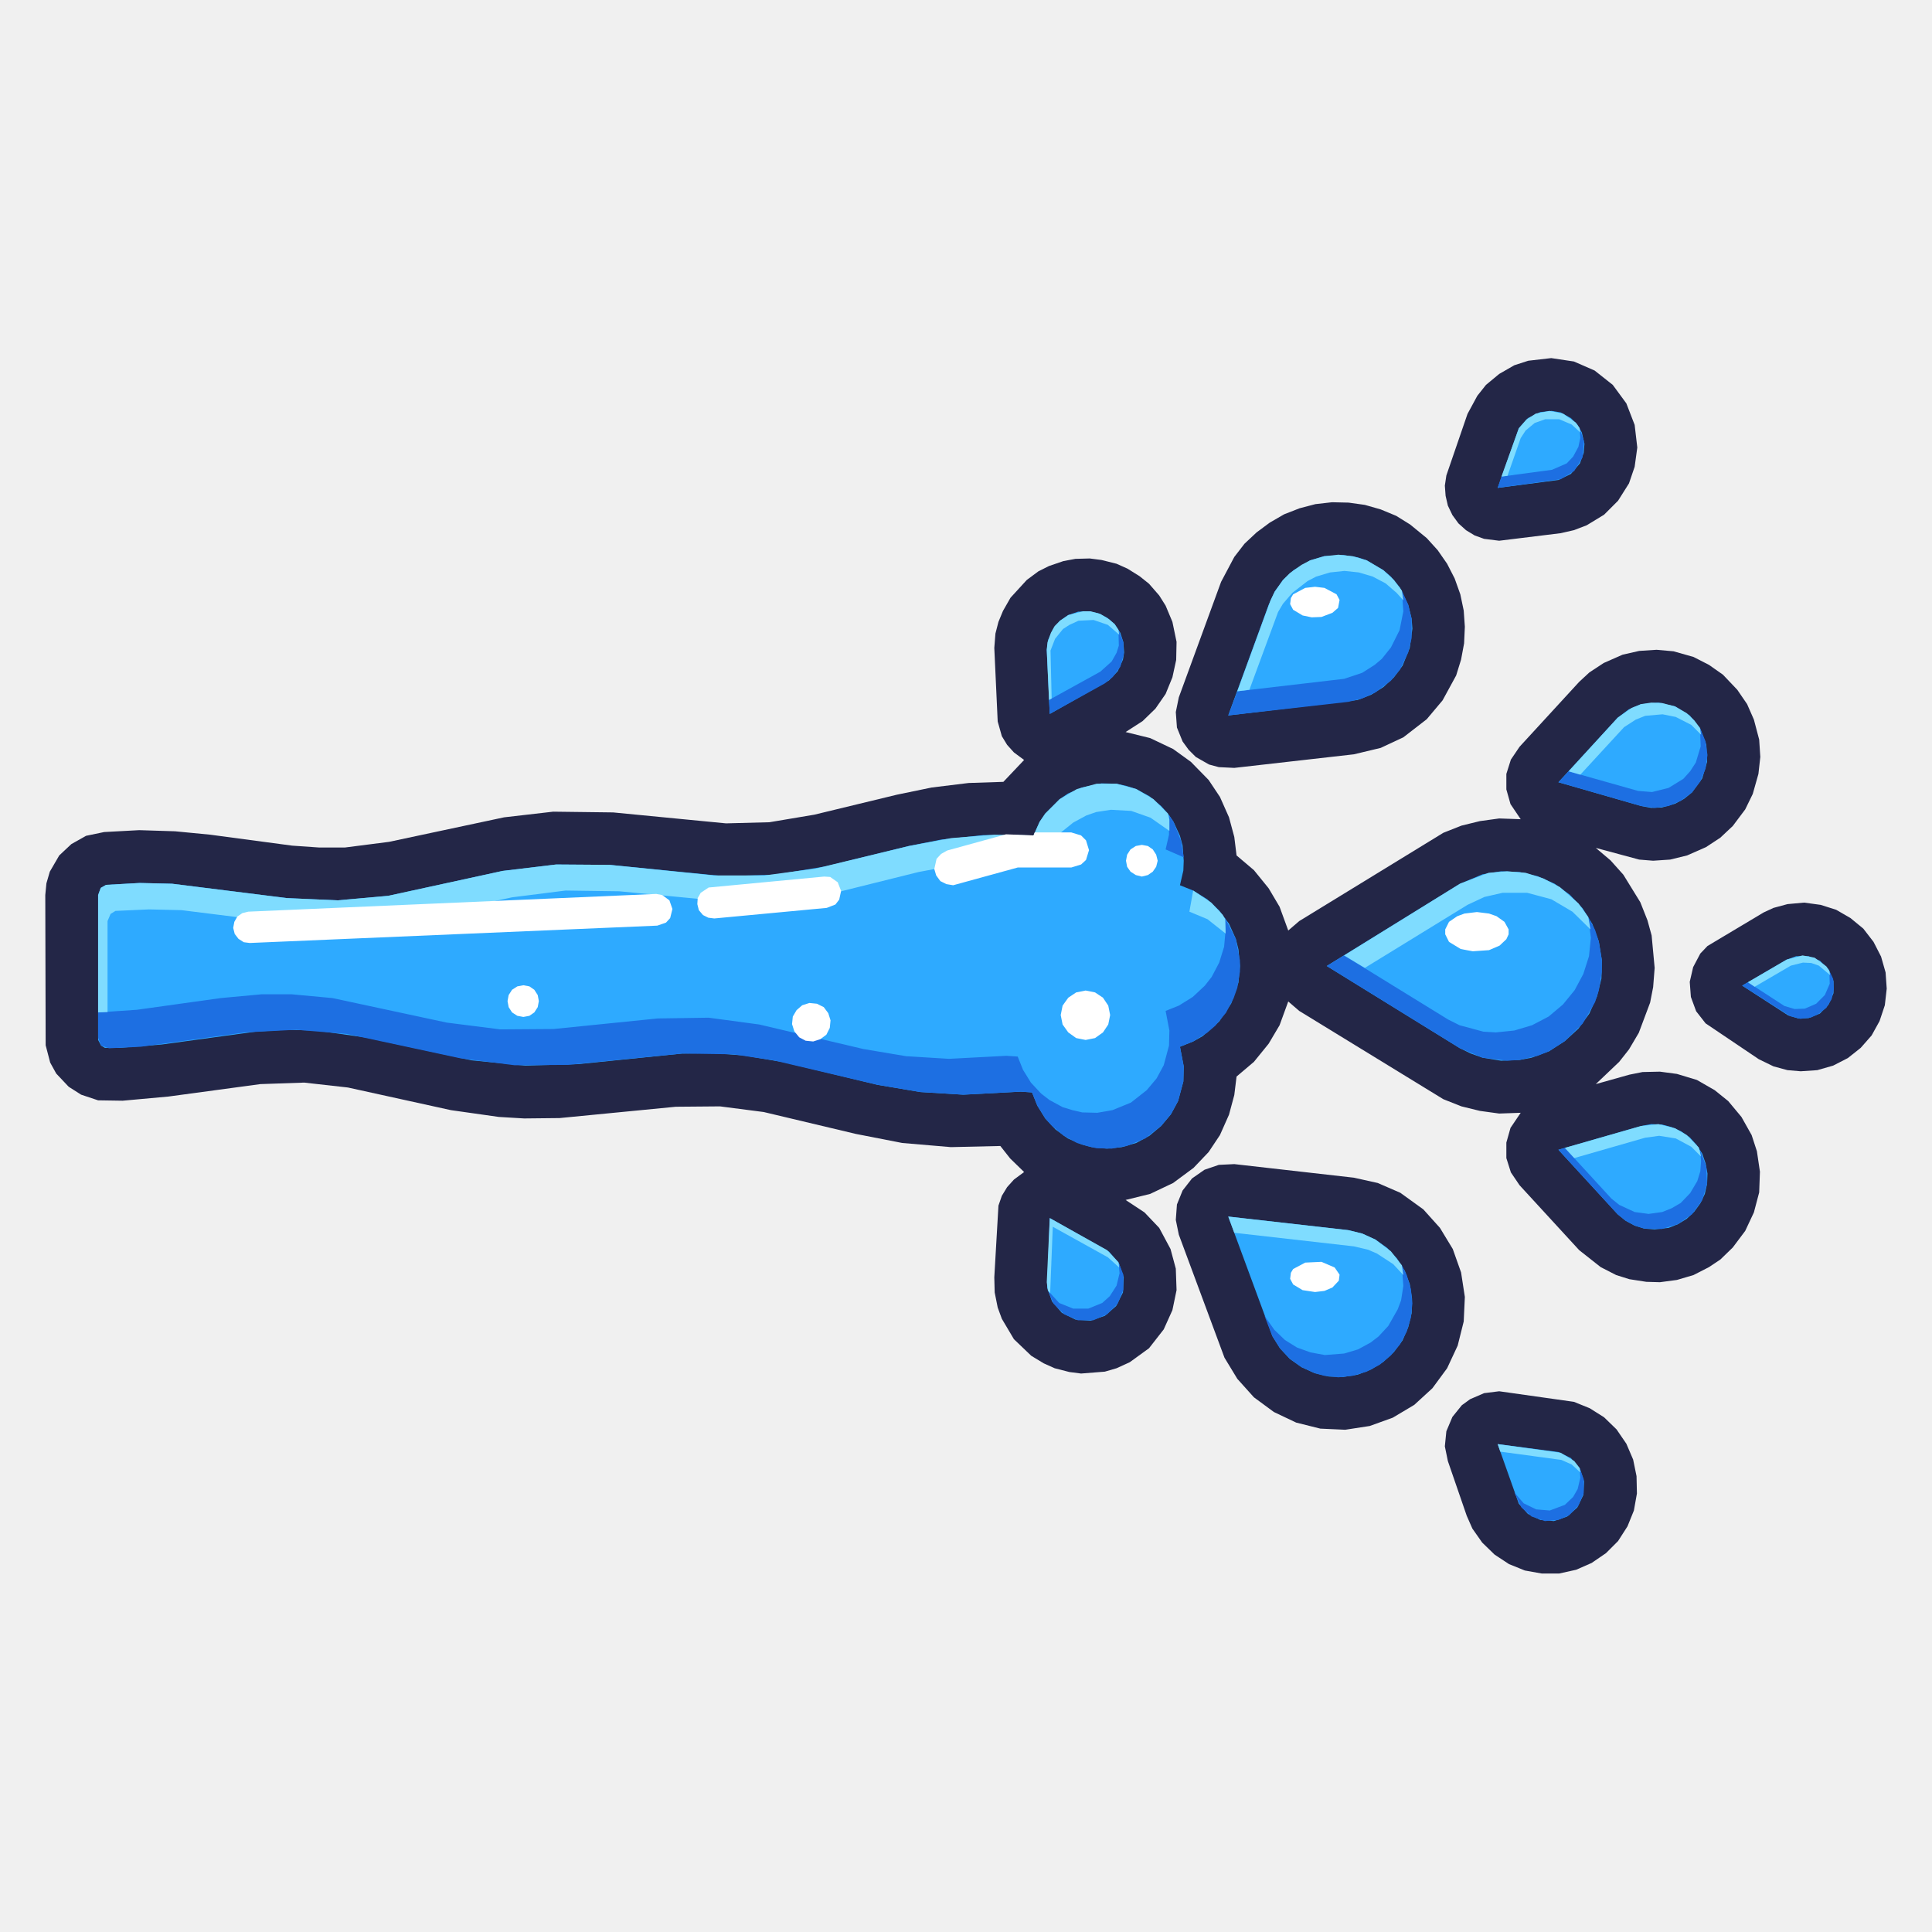
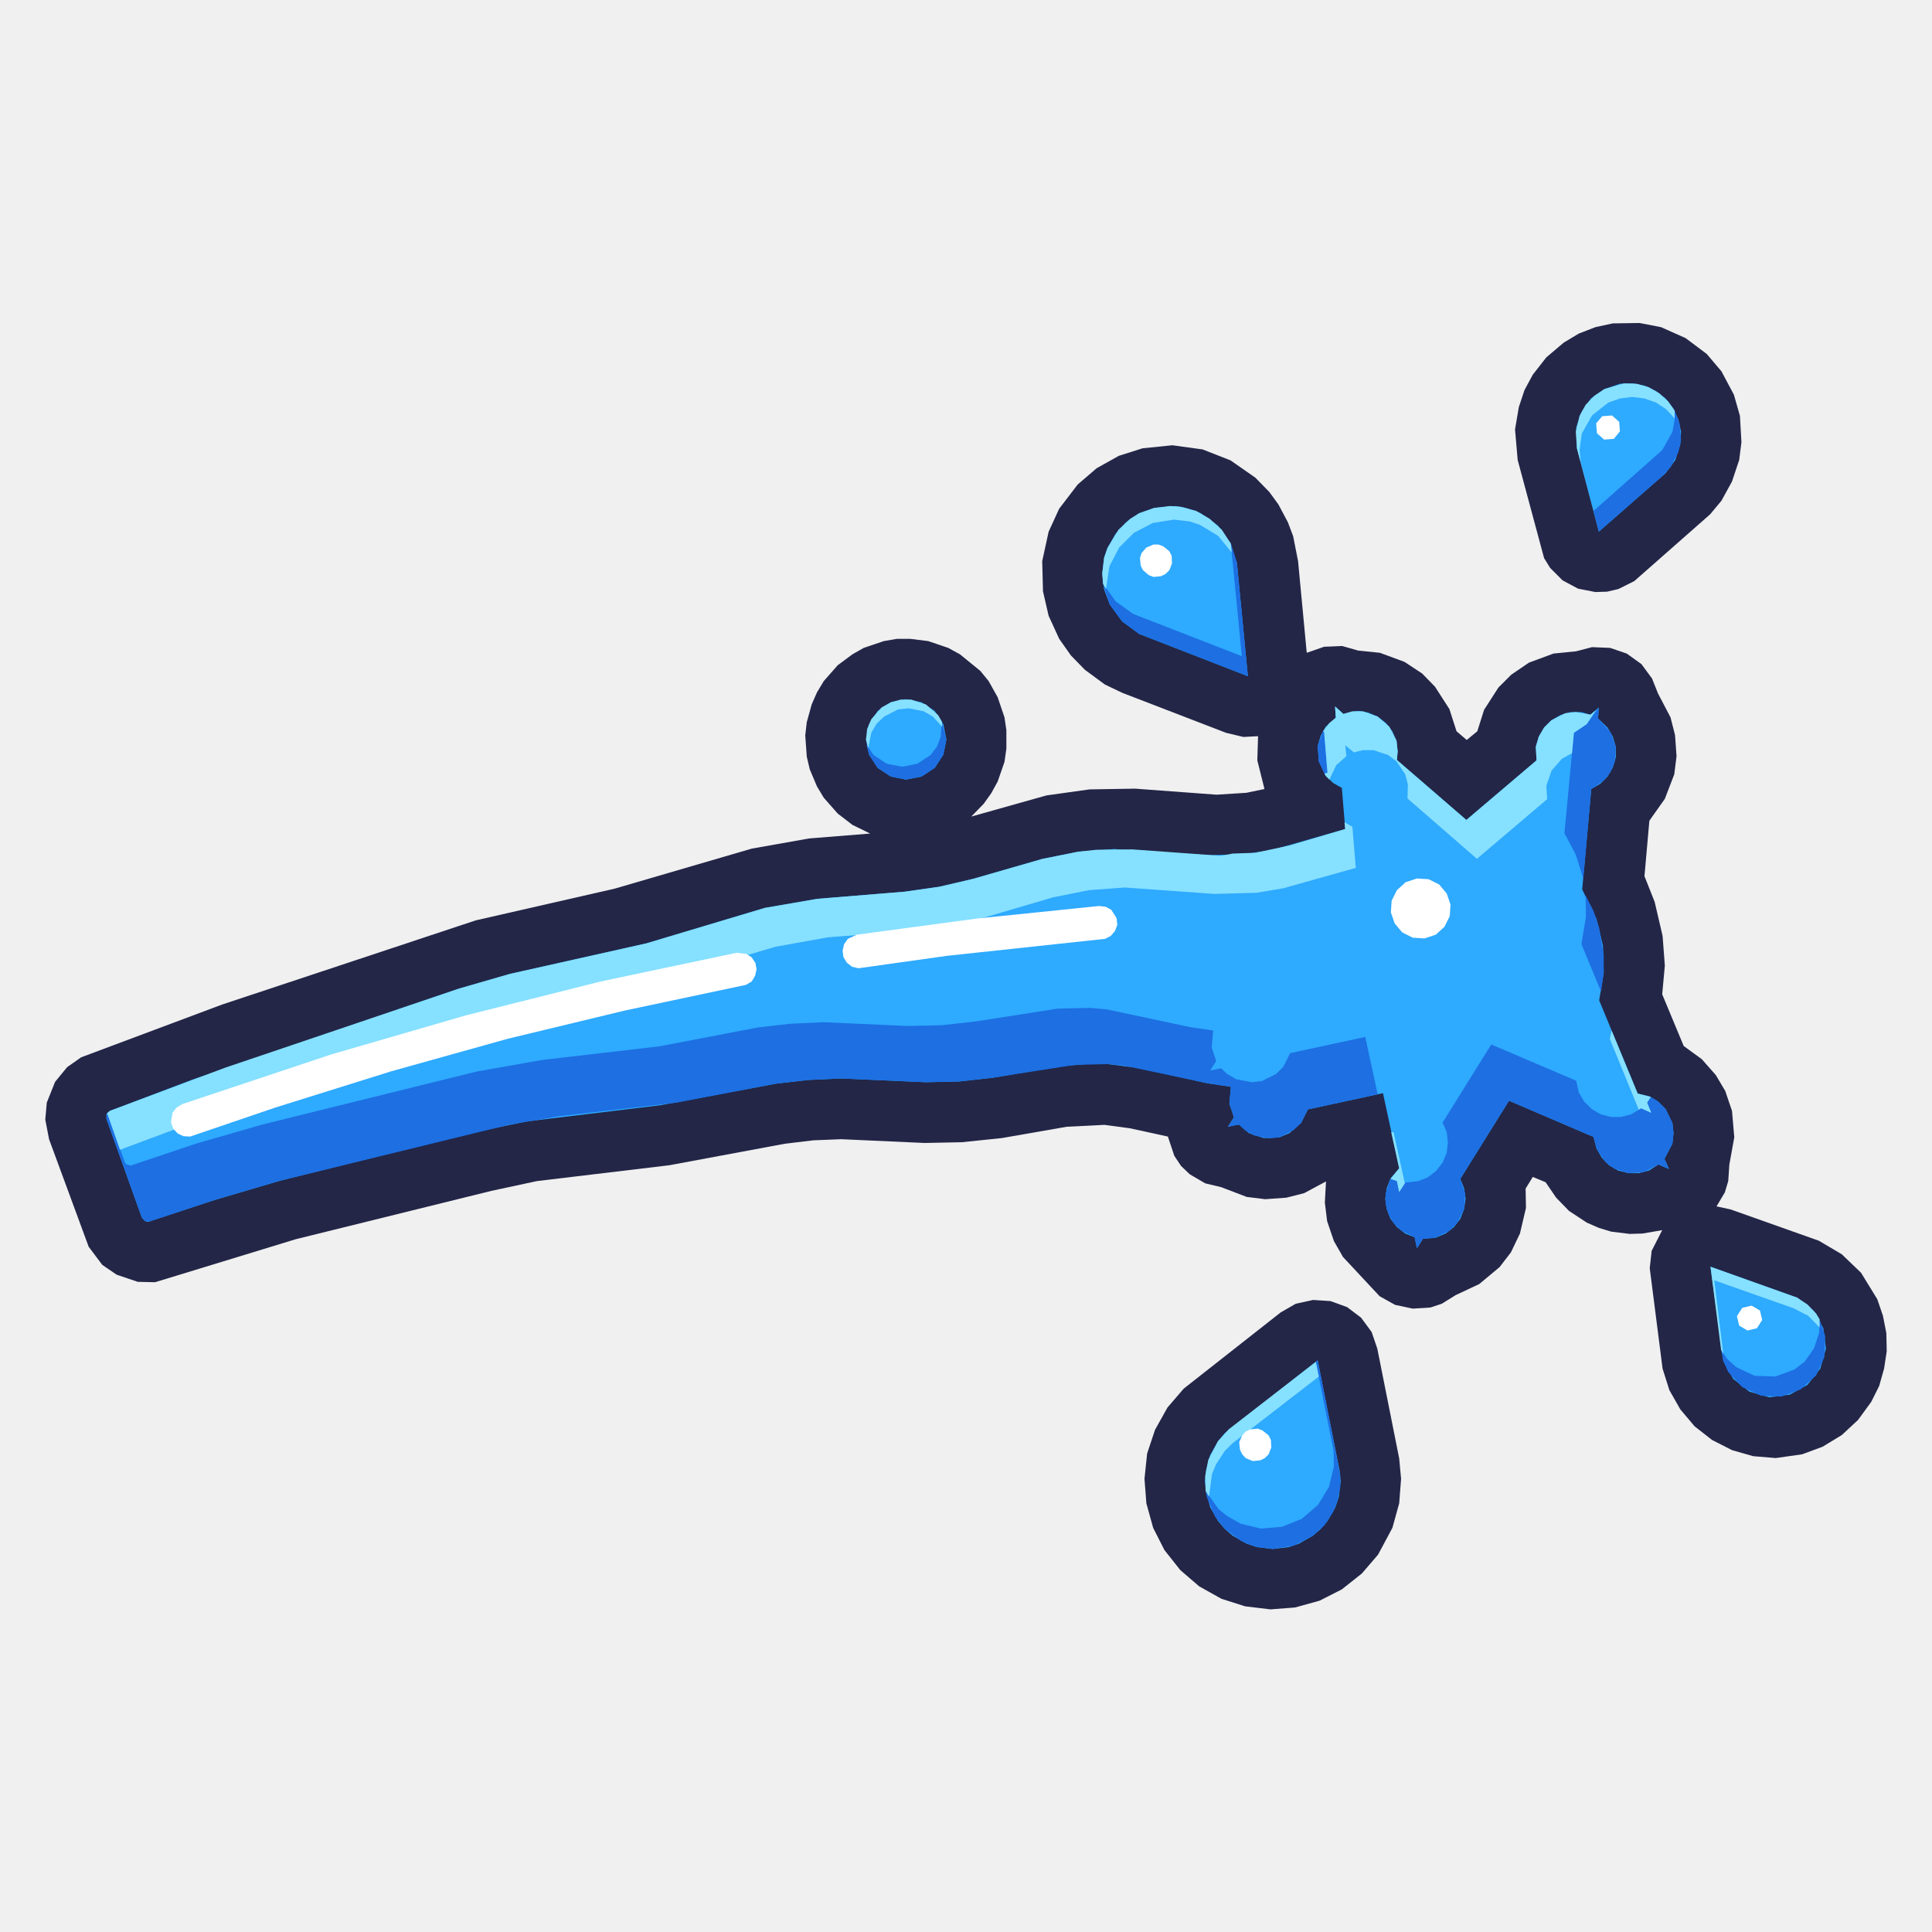
<svg xmlns="http://www.w3.org/2000/svg" viewBox="0 0 512 512">
-   <path id="outline" d="M473.7,239.6 L470.0,240.6 L467.4,241.8 L452.5,250.7 L450.6,252.7 L448.7,256.3 L447.8,260.2 L448.1,264.2 L449.5,268.0 L452.0,271.2 L466.1,280.7 L470.0,282.6 L473.7,283.6 L477.2,283.9 L481.6,283.6 L485.8,282.4 L489.7,280.4 L493.1,277.7 L496.0,274.4 L498.1,270.6 L499.5,266.4 L500.0,262.0 L499.7,257.7 L498.5,253.5 L496.5,249.6 L493.8,246.1 L490.4,243.3 L486.6,241.1 L482.5,239.8 L478.1,239.2 Z M263.6,342.5 L264.4,346.5 L265.5,349.5 L268.7,354.9 L273.3,359.3 L276.6,361.3 L279.5,362.6 L283.4,363.6 L286.5,364.0 L292.8,363.5 L295.9,362.6 L299.4,361.0 L304.5,357.3 L308.4,352.3 L310.7,347.2 L311.8,341.9 L311.6,336.2 L310.2,331.0 L307.2,325.4 L303.3,321.3 L298.3,318.0 L304.8,316.4 L310.9,313.5 L316.3,309.5 L320.3,305.3 L323.3,300.8 L325.7,295.4 L327.1,290.2 L327.7,285.3 L332.3,281.4 L336.2,276.6 L339.1,271.7 L341.4,265.4 L344.3,267.9 L382.5,291.3 L387.3,293.2 L392.2,294.4 L397.3,295.1 L403.0,294.9 L400.3,298.9 L399.2,302.8 L399.2,306.9 L400.4,310.7 L402.7,314.1 L418.5,331.3 L424.2,335.8 L428.3,337.9 L431.8,339.0 L436.3,339.7 L439.9,339.8 L444.4,339.2 L448.8,337.9 L452.9,335.8 L455.9,333.8 L459.2,330.6 L462.5,326.2 L464.8,321.3 L466.2,316.0 L466.4,310.5 L465.6,305.1 L464.2,300.8 L461.5,296.0 L458.0,291.8 L454.4,288.9 L449.7,286.2 L444.4,284.6 L439.9,284.0 L435.3,284.1 L431.8,284.8 L422.9,287.3 L429.1,281.4 L431.7,278.1 L434.3,273.7 L437.3,265.7 L438.1,261.6 L438.5,256.5 L437.7,247.9 L436.6,243.9 L434.7,239.1 L430.2,231.8 L426.8,228.0 L422.9,224.7 L434.4,227.8 L438.1,228.1 L442.6,227.8 L447.1,226.7 L452.1,224.5 L455.9,222.0 L459.2,218.9 L462.5,214.5 L464.5,210.4 L466.0,205.1 L466.5,200.6 L466.2,196.0 L464.8,190.7 L463.0,186.6 L460.4,182.8 L456.6,178.8 L452.9,176.2 L448.8,174.1 L443.5,172.6 L439.0,172.2 L434.4,172.5 L430.0,173.5 L425.0,175.7 L421.2,178.2 L418.5,180.7 L402.7,197.9 L400.4,201.3 L399.2,205.1 L399.2,209.2 L400.3,213.1 L403.0,217.1 L397.3,216.9 L392.2,217.6 L387.3,218.8 L382.5,220.7 L344.3,244.1 L341.4,246.6 L339.1,240.3 L336.2,235.4 L332.3,230.6 L327.7,226.7 L327.1,221.8 L325.7,216.6 L323.3,211.2 L320.3,206.7 L315.6,201.9 L310.9,198.5 L304.8,195.6 L298.3,194.0 L302.8,191.1 L306.2,187.8 L308.9,183.9 L310.7,179.5 L311.7,174.9 L311.8,170.1 L310.7,164.8 L308.9,160.5 L307.2,157.8 L304.5,154.7 L302.0,152.7 L298.8,150.7 L295.9,149.4 L291.9,148.4 L288.8,148.0 L285.0,148.1 L281.8,148.7 L278.0,150.0 L275.2,151.4 L272.1,153.7 L267.8,158.4 L265.8,161.9 L264.6,164.8 L263.8,167.9 L263.5,171.7 L264.4,191.2 L265.5,195.1 L266.9,197.4 L268.7,199.4 L271.4,201.4 L265.9,207.2 L256.7,207.5 L246.9,208.7 L237.7,210.6 L215.8,215.9 L203.9,217.9 L192.4,218.2 L162.5,215.3 L146.6,215.1 L133.6,216.6 L103.1,223.1 L91.4,224.6 L84.6,224.6 L77.4,224.1 L55.7,221.2 L46.4,220.3 L36.9,220.0 L27.6,220.5 L22.8,221.5 L18.9,223.7 L15.7,226.7 L13.2,231.0 L12.3,234.1 L12.0,237.2 L12.1,277.0 L13.3,281.6 L14.9,284.5 L18.2,288.0 L21.5,290.1 L26.0,291.6 L32.5,291.7 L44.6,290.6 L69.0,287.3 L80.6,286.9 L92.2,288.2 L119.5,294.2 L132.2,296.0 L138.9,296.4 L148.3,296.3 L179.1,293.3 L190.8,293.2 L202.4,294.7 L226.8,300.5 L239.1,302.9 L252.0,304.0 L265.1,303.7 L267.7,307.0 L271.4,310.6 L268.7,312.6 L266.9,314.6 L265.5,316.9 L264.6,319.5 L263.5,338.5 Z M390.2,405.1 L392.8,408.8 L396.1,412.0 L399.9,414.5 L404.1,416.2 L408.6,417.0 L413.2,417.0 L417.7,416.0 L421.8,414.2 L425.6,411.6 L428.8,408.4 L431.3,404.5 L433.0,400.3 L433.8,395.8 L433.7,391.2 L432.8,386.8 L431.0,382.6 L428.4,378.8 L425.1,375.6 L421.3,373.2 L417.1,371.5 L397.3,368.7 L393.3,369.2 L389.6,370.8 L387.4,372.4 L384.9,375.5 L383.3,379.3 L382.9,383.3 L383.7,387.2 L388.7,401.7 Z M405.0,95.6 L401.3,96.8 L397.3,99.1 L393.8,102.0 L391.5,104.9 L388.9,109.7 L383.3,126.0 L382.9,128.7 L383.1,131.4 L383.7,134.0 L384.9,136.5 L386.5,138.7 L388.5,140.5 L390.8,141.9 L393.3,142.8 L397.3,143.3 L413.6,141.3 L417.1,140.5 L420.5,139.2 L425.1,136.4 L428.8,132.7 L431.7,128.1 L433.2,123.7 L433.9,118.6 L433.2,112.6 L431.0,106.9 L427.4,102.0 L422.6,98.2 L417.1,95.8 L411.1,94.9 Z M324.5,359.8 L327.9,365.4 L332.3,370.3 L337.6,374.2 L343.5,377.0 L349.9,378.6 L356.5,378.9 L363.0,377.9 L369.1,375.7 L374.8,372.3 L379.6,367.9 L383.5,362.6 L386.3,356.6 L387.9,350.2 L388.2,343.7 L387.2,337.2 L385.0,331.0 L381.6,325.4 L377.2,320.5 L371.1,316.1 L365.1,313.5 L358.8,312.1 L327.1,308.5 L323.0,308.7 L319.2,310.0 L315.9,312.3 L313.4,315.5 L311.9,319.2 L311.6,323.3 L312.4,327.2 Z M348.6,133.6 L344.4,134.7 L340.3,136.3 L336.5,138.5 L333.0,141.1 L329.8,144.1 L327.1,147.6 L323.6,154.2 L312.4,184.8 L311.6,188.7 L311.9,192.8 L313.4,196.5 L315.0,198.7 L316.9,200.6 L320.4,202.6 L323.0,203.3 L327.1,203.5 L358.8,199.9 L365.9,198.2 L371.9,195.4 L378.1,190.6 L382.3,185.6 L385.9,179.0 L387.2,174.8 L388.0,170.5 L388.2,166.1 L387.9,161.8 L387.0,157.5 L385.5,153.3 L383.5,149.4 L381.0,145.8 L378.1,142.6 L373.7,139.0 L370.0,136.7 L365.9,135.0 L361.7,133.8 L357.4,133.2 L353.0,133.1 Z" fill="#232647" fill-rule="evenodd" />
-   <path id="base" d="M350.9,147.4 L347.2,148.5 L342.8,151.1 L340.0,153.7 L337.8,156.8 L336.2,160.3 L325.5,189.6 L359.8,185.5 L363.4,184.1 L366.6,182.1 L369.4,179.5 L371.7,176.4 L373.6,171.7 L374.3,166.6 L374.1,164.0 L373.2,160.3 L371.0,155.7 L368.6,152.8 L366.6,151.1 L362.2,148.5 L359.8,147.7 L356.0,147.1 Z M285.7,162.1 L283.1,163.0 L280.9,164.5 L279.2,166.5 L277.8,169.5 L277.4,172.2 L278.2,189.2 L293.9,180.3 L296.2,177.9 L297.6,174.8 L297.9,172.9 L297.7,170.2 L296.9,167.7 L295.4,165.4 L293.4,163.7 L291.0,162.5 L288.3,162.0 Z M312.7,221.5 L311.0,217.8 L309.5,215.6 L307.7,213.6 L304.6,211.0 L301.1,209.1 L298.6,208.3 L295.9,207.7 L291.9,207.6 L286.7,208.7 L283.0,210.3 L280.8,211.8 L277.0,215.6 L275.5,217.8 L273.9,221.4 L260.7,221.3 L249.4,222.5 L240.8,224.2 L218.8,229.6 L205.3,231.8 L191.9,232.2 L161.6,229.2 L147.4,229.1 L133.2,230.8 L102.9,237.4 L89.5,238.6 L76.0,238.0 L45.6,234.2 L37.0,234.0 L28.1,234.5 L26.7,235.3 L26.0,237.2 L26.0,275.6 L26.8,277.1 L27.8,277.7 L31.6,277.7 L42.9,276.8 L67.7,273.4 L75.8,272.9 L83.8,273.1 L97.3,275.0 L125.0,281.0 L139.2,282.4 L153.3,282.0 L180.8,279.2 L188.9,279.1 L197.0,279.7 L207.7,281.5 L232.6,287.5 L243.9,289.4 L255.3,290.1 L270.5,289.3 L273.5,289.5 L274.9,293.0 L277.0,296.4 L279.7,299.3 L283.0,301.7 L286.7,303.3 L289.3,304.0 L293.3,304.4 L297.3,304.0 L301.1,302.9 L304.6,301.0 L307.7,298.4 L310.3,295.3 L312.2,291.8 L313.6,286.6 L313.7,282.6 L312.7,277.4 L316.2,276.0 L318.7,274.6 L323.1,270.7 L326.3,265.9 L328.2,260.4 L328.6,256.0 L328.2,251.6 L327.5,248.8 L325.7,244.8 L323.1,241.3 L319.9,238.3 L316.2,236.0 L312.7,234.6 L313.6,230.7 L313.7,228.1 L313.4,224.1 Z M392.9,231.7 L386.9,234.2 L351.6,256.0 L386.9,277.8 L389.8,279.2 L392.9,280.3 L397.8,281.1 L402.7,280.9 L405.9,280.3 L410.5,278.6 L414.7,275.9 L418.3,272.6 L421.2,268.6 L423.2,264.1 L424.4,259.3 L424.5,254.4 L423.7,249.5 L422.0,244.9 L419.4,240.7 L416.0,237.1 L412.0,234.2 L407.5,232.2 L402.7,231.1 L397.8,230.9 Z M277.5,341.2 L278.8,344.9 L281.4,347.9 L285.0,349.7 L289.0,350.0 L292.8,348.7 L295.8,346.1 L297.6,342.5 L297.8,338.5 L296.5,334.7 L293.9,331.7 L278.2,322.8 Z M337.2,354.1 L339.2,357.3 L341.8,360.1 L344.9,362.3 L348.4,363.9 L352.2,364.8 L356.0,364.9 L359.8,364.3 L363.4,362.9 L366.6,360.9 L369.4,358.3 L371.7,355.2 L373.2,351.7 L374.1,348.0 L374.2,344.1 L373.6,340.3 L372.3,336.8 L370.2,333.5 L367.6,330.7 L364.5,328.5 L361.0,326.9 L357.3,326.0 L325.5,322.4 Z M408.2,109.2 L404.9,110.8 L402.5,113.5 L396.9,129.3 L413.0,127.2 L416.3,125.6 L418.7,122.8 L419.7,120.0 L419.9,117.6 L419.2,114.6 L418.0,112.5 L416.3,110.8 L413.6,109.3 L411.2,108.9 Z M434.9,186.6 L431.6,188.0 L428.7,190.2 L413.0,207.3 L434.9,213.6 L437.6,214.1 L440.4,214.0 L443.9,213.0 L446.3,211.7 L448.4,210.0 L451.1,206.3 L452.4,201.9 L452.2,197.4 L450.6,193.1 L447.8,189.6 L443.9,187.2 L439.5,186.2 Z M476.0,253.4 L473.5,254.3 L461.7,261.2 L473.9,269.1 L476.6,269.9 L479.3,269.8 L482.3,268.6 L484.6,266.2 L485.9,263.2 L485.9,260.0 L484.6,256.9 L482.3,254.6 L479.3,253.4 Z M434.9,298.4 L413.0,304.7 L428.7,321.8 L430.8,323.5 L433.2,324.8 L435.8,325.6 L438.5,325.8 L442.2,325.4 L444.7,324.4 L447.0,323.0 L449.0,321.1 L450.6,318.9 L451.8,316.4 L452.4,313.7 L452.5,311.0 L452.0,308.3 L451.1,305.7 L449.6,303.4 L447.8,301.4 L445.5,299.8 L443.0,298.7 L440.4,298.0 L437.6,297.9 Z M402.5,398.5 L404.9,401.2 L408.2,402.8 L411.8,403.1 L415.3,401.9 L418.0,399.5 L419.6,396.2 L419.8,392.6 L418.7,389.2 L416.3,386.4 L413.0,384.8 L396.9,382.7 Z" fill="#2eaaff" fill-rule="evenodd" />
-   <path id="dark" d="M361.0,185.1 L364.5,183.5 L368.6,180.4 L371.0,177.5 L373.2,172.9 L374.1,169.1 L374.1,164.0 L373.2,160.3 L371.5,156.5 L371.9,162.0 L370.9,167.0 L368.6,171.6 L366.2,174.6 L364.3,176.2 L361.0,178.3 L356.2,179.9 L327.9,183.2 L325.5,189.6 L357.3,186.0 Z M294.9,179.4 L296.9,176.7 L297.8,173.5 L297.7,170.2 L296.4,166.9 L296.5,171.1 L295.9,173.0 L294.6,175.3 L291.6,178.0 L278.0,185.5 L278.2,189.2 L292.8,181.1 Z M311.0,217.8 L309.8,216.0 L309.8,221.2 L308.9,225.1 L313.7,227.2 L313.0,222.8 Z M26.8,277.1 L28.9,277.8 L37.3,277.4 L65.0,273.6 L78.5,272.9 L91.9,274.0 L122.2,280.5 L136.4,282.3 L150.5,282.2 L180.8,279.2 L194.3,279.4 L205.0,281.0 L232.6,287.5 L243.9,289.4 L255.3,290.1 L270.5,289.3 L273.5,289.5 L274.9,293.0 L277.0,296.4 L278.8,298.4 L281.9,301.0 L285.4,302.9 L288.0,303.7 L290.6,304.3 L294.6,304.4 L298.6,303.7 L303.5,301.7 L307.7,298.4 L310.3,295.3 L312.2,291.8 L313.6,286.6 L313.7,282.6 L312.7,277.4 L316.2,276.0 L319.9,273.7 L322.1,271.8 L324.9,268.4 L326.9,264.6 L327.9,261.8 L328.6,257.5 L328.6,254.5 L327.5,248.8 L324.6,243.2 L324.8,246.5 L324.4,250.9 L323.1,255.1 L321.1,258.9 L319.3,261.2 L316.1,264.2 L312.4,266.5 L308.9,267.9 L309.9,273.1 L309.8,277.1 L308.4,282.3 L306.5,285.8 L303.9,288.9 L299.7,292.2 L294.8,294.2 L290.8,294.9 L286.8,294.8 L284.2,294.2 L281.6,293.4 L278.1,291.5 L275.9,289.8 L273.2,286.9 L271.1,283.5 L269.7,280.0 L266.7,279.8 L251.5,280.6 L240.1,279.9 L228.8,278.0 L201.2,271.5 L187.8,269.7 L174.3,269.9 L146.7,272.7 L132.6,272.8 L118.4,271.0 L88.1,264.5 L77.3,263.5 L69.3,263.5 L58.5,264.5 L36.3,267.6 L26.0,268.3 L26.0,275.0 Z M279.2,345.5 L282.0,348.3 L285.7,349.9 L289.7,349.9 L293.4,348.3 L296.2,345.5 L297.7,341.8 L297.7,337.8 L296.4,334.5 L296.7,337.4 L295.9,340.7 L294.1,343.5 L292.1,345.3 L288.4,346.8 L284.4,346.8 L280.7,345.3 L277.7,342.0 Z M339.2,357.3 L341.8,360.1 L344.9,362.3 L348.4,363.9 L350.9,364.6 L354.7,365.0 L358.5,364.6 L362.2,363.5 L365.6,361.7 L368.6,359.2 L371.0,356.3 L372.8,352.9 L373.9,349.2 L374.3,345.4 L373.9,341.6 L372.8,337.9 L371.5,335.3 L371.9,340.8 L371.3,344.6 L370.4,347.0 L367.9,351.4 L365.3,354.2 L363.2,355.8 L359.9,357.6 L356.2,358.7 L351.1,359.1 L347.3,358.4 L343.7,357.1 L340.5,355.1 L337.7,352.4 L335.1,348.7 L337.2,354.1 Z M413.6,127.0 L417.2,124.8 L419.4,121.2 L419.8,117.0 L418.6,113.4 L418.8,116.0 L418.3,118.4 L416.9,121.0 L415.2,122.8 L411.3,124.5 L397.9,126.3 L396.9,129.3 Z M438.5,214.1 L442.2,213.6 L445.5,212.2 L448.4,210.0 L450.6,207.1 L452.0,203.7 L452.5,200.1 L452.0,196.5 L450.5,192.9 L450.7,197.8 L449.4,202.1 L447.9,204.4 L446.1,206.4 L442.2,208.8 L437.8,209.9 L434.1,209.6 L415.7,204.4 L413.0,207.3 L434.9,213.6 Z M392.9,280.3 L399.4,281.1 L402.7,280.9 L407.5,279.8 L410.5,278.6 L414.7,275.9 L419.4,271.3 L422.7,265.6 L423.7,262.5 L424.5,257.6 L424.5,254.4 L423.7,249.5 L422.7,246.4 L420.9,243.0 L421.6,248.5 L421.1,253.4 L419.6,258.1 L417.3,262.4 L414.2,266.2 L410.4,269.4 L406.0,271.7 L401.3,273.1 L396.4,273.6 L393.1,273.4 L386.8,271.7 L383.8,270.2 L356.2,253.2 L351.6,256.0 L386.9,277.8 Z M474.4,269.3 L477.1,270.0 L479.8,269.7 L481.8,268.8 L484.0,267.1 L485.4,264.8 L486.0,262.1 L485.8,259.4 L484.8,257.3 L484.9,260.7 L483.6,263.7 L481.3,266.0 L478.3,267.3 L475.6,267.4 L472.9,266.6 L463.2,260.3 L461.7,261.2 Z M430.8,323.5 L433.2,324.8 L435.8,325.6 L440.4,325.7 L444.7,324.4 L448.4,321.8 L451.1,318.1 L452.4,313.7 L452.2,309.2 L450.5,304.7 L450.8,307.7 L450.6,310.4 L449.8,313.0 L447.9,316.2 L445.4,318.8 L443.0,320.2 L440.5,321.2 L436.9,321.7 L433.2,321.2 L429.1,319.3 L427.0,317.6 L414.7,304.2 L413.0,304.7 L428.7,321.8 Z M403.2,399.5 L405.9,401.9 L409.4,403.1 L413.0,402.8 L415.8,401.6 L418.3,399.0 L419.7,395.7 L419.7,392.0 L418.6,389.0 L418.8,391.6 L418.1,394.6 L416.9,396.7 L414.7,398.8 L410.7,400.3 L407.1,400.0 L403.8,398.4 L401.3,395.5 Z" fill="#1d6fe2" fill-rule="evenodd" />
-   <path id="light" d="M347.2,148.5 L344.9,149.7 L341.8,151.9 L340.0,153.7 L337.8,156.8 L336.7,159.1 L327.9,183.2 L331.1,182.8 L338.7,162.2 L340.0,160.0 L342.5,157.1 L346.5,154.0 L348.8,152.8 L352.5,151.7 L356.3,151.3 L360.1,151.7 L363.8,152.8 L367.2,154.6 L370.1,157.1 L371.9,159.1 L371.5,156.5 L369.4,153.7 L366.6,151.1 L362.2,148.5 L358.5,147.4 L354.7,147.0 L350.9,147.4 Z M283.1,163.0 L280.9,164.5 L279.5,165.9 L278.5,167.7 L277.6,170.2 L277.4,172.2 L278.0,185.5 L278.7,185.1 L278.4,172.4 L279.6,169.3 L281.7,166.7 L283.4,165.6 L285.8,164.5 L289.8,164.3 L293.6,165.6 L296.6,168.2 L296.4,166.9 L295.4,165.4 L293.9,164.1 L291.6,162.7 L289.0,162.0 L287.0,162.0 Z M309.5,215.6 L305.7,211.8 L301.1,209.1 L295.9,207.7 L290.6,207.7 L285.4,209.1 L280.8,211.8 L277.0,215.6 L275.5,217.8 L273.9,221.4 L263.5,221.2 L252.1,222.1 L240.9,224.2 L216.1,230.2 L202.6,232.0 L189.2,232.0 L161.6,229.2 L147.4,229.1 L133.2,230.8 L102.9,237.4 L89.5,238.6 L76.0,238.0 L45.6,234.2 L37.0,234.0 L28.1,234.5 L26.7,235.3 L26.0,237.2 L26.0,268.3 L28.5,268.2 L28.5,244.1 L29.3,242.2 L30.6,241.4 L39.5,241.0 L48.1,241.2 L78.5,245.0 L92.0,245.6 L105.4,244.3 L135.7,237.8 L149.9,236.0 L164.1,236.2 L194.4,239.1 L207.8,238.8 L221.3,236.6 L243.4,231.1 L251.9,229.5 L263.2,228.2 L276.4,228.3 L278.8,223.6 L281.3,220.5 L284.4,218.0 L287.9,216.1 L290.5,215.2 L294.4,214.6 L299.8,214.9 L304.9,216.7 L309.9,220.2 L309.9,217.2 Z M324.0,242.4 L321.0,239.2 L316.2,236.0 L315.2,241.6 L320.0,243.6 L324.8,247.4 L324.7,243.6 Z M364.9,332.2 L369.2,335.0 L371.9,337.9 L371.5,335.3 L368.6,331.6 L364.5,328.5 L361.0,326.9 L357.3,326.0 L325.5,322.4 L327.1,326.7 L358.8,330.3 L362.6,331.2 Z M278.3,342.7 L279.0,325.1 L293.6,333.2 L296.6,335.9 L296.4,334.5 L293.4,331.3 L278.2,322.8 L277.4,339.8 L277.7,342.0 Z M407.0,109.6 L404.5,111.2 L402.5,113.5 L397.9,126.3 L399.5,126.1 L403.0,116.1 L404.3,114.1 L406.7,112.1 L409.5,111.1 L413.2,111.1 L416.5,112.5 L418.8,114.6 L418.6,113.4 L417.6,112.0 L414.2,109.6 L410.6,108.9 Z M432.4,187.6 L428.7,190.2 L415.7,204.4 L418.8,205.3 L430.4,192.7 L433.5,190.7 L436.0,189.7 L440.6,189.3 L444.1,190.0 L448.2,192.1 L450.8,194.7 L450.5,192.9 L449.0,190.9 L447.0,189.0 L443.9,187.2 L440.4,186.3 L437.6,186.2 L434.9,186.6 Z M394.5,231.3 L386.9,234.2 L356.2,253.2 L361.7,256.5 L388.9,239.8 L393.4,237.7 L398.2,236.6 L404.7,236.6 L411.1,238.3 L416.7,241.6 L421.5,246.3 L420.9,243.0 L418.3,239.4 L413.4,235.1 L409.0,232.8 L404.3,231.3 L399.4,230.9 Z M477.7,253.2 L473.5,254.3 L463.2,260.3 L465.0,261.5 L474.6,255.9 L477.8,255.1 L480.0,255.2 L482.0,255.9 L485.0,258.4 L484.8,257.3 L484.0,256.1 L480.9,253.8 Z M436.0,301.5 L439.7,301.0 L444.1,301.7 L448.2,303.9 L450.8,306.5 L450.2,304.1 L447.0,300.8 L443.9,299.0 L439.5,297.9 L434.9,298.4 L414.7,304.2 L417.2,306.9 Z M413.8,386.9 L416.5,388.1 L418.8,390.2 L418.6,389.0 L417.2,387.2 L413.6,385.0 L396.9,382.7 L401.4,395.7 L397.6,384.7 Z" fill="#7fdcff" fill-rule="evenodd" />
-   <path id="shine" d="M354.2,157.5 L351.0,155.8 L348.5,155.5 L345.9,155.8 L342.7,157.5 L342.1,158.5 L341.9,160.1 L342.7,161.6 L345.2,163.1 L347.6,163.6 L350.2,163.5 L353.1,162.4 L354.6,161.1 L355.0,159.0 Z M286.5,229.1 L287.8,227.9 L288.6,225.3 L287.8,222.7 L286.5,221.4 L283.9,220.6 L274.2,220.6 L273.9,221.4 L266.6,221.1 L251.0,225.4 L249.4,226.3 L248.2,227.6 L247.6,230.3 L248.1,232.0 L249.2,233.5 L250.8,234.3 L252.6,234.6 L269.7,229.9 L283.9,229.9 Z M306.4,226.5 L305.5,225.1 L304.2,224.2 L302.6,223.9 L301.0,224.2 L299.6,225.1 L298.7,226.5 L298.4,228.1 L298.7,229.7 L299.6,231.0 L301.0,231.9 L302.6,232.3 L304.2,231.9 L305.5,231.0 L306.4,229.7 L306.8,228.1 Z M222.4,238.4 L222.9,236.1 L222.0,233.8 L220.0,232.4 L218.4,232.3 L187.8,235.2 L185.7,236.6 L184.9,238.0 L184.8,239.6 L185.2,241.2 L186.3,242.5 L187.7,243.2 L189.3,243.4 L219.1,240.6 L221.4,239.7 Z M177.6,243.3 L178.2,240.9 L177.4,238.6 L175.5,237.2 L173.9,236.9 L65.8,241.6 L64.2,242.0 L62.9,242.9 L62.1,244.3 L61.8,245.9 L62.2,247.5 L63.2,248.8 L64.6,249.7 L66.2,249.9 L174.2,245.3 L176.5,244.5 Z M398.7,244.3 L396.6,242.8 L394.6,242.1 L391.4,241.7 L388.1,242.1 L386.2,242.8 L384.0,244.3 L383.0,246.3 L383.0,247.6 L384.0,249.6 L387.1,251.5 L390.3,252.1 L394.6,251.8 L397.4,250.6 L399.2,248.9 L399.8,247.6 L399.8,246.3 Z M142.5,263.7 L141.6,262.3 L140.3,261.4 L138.7,261.1 L137.1,261.4 L135.7,262.3 L134.8,263.7 L134.5,265.3 L134.8,266.9 L135.7,268.3 L137.1,269.2 L138.7,269.5 L140.3,269.2 L141.6,268.3 L142.5,266.9 L142.8,265.3 Z M293.7,266.5 L292.3,264.4 L290.2,263.0 L287.7,262.5 L285.2,263.0 L283.1,264.4 L281.6,266.5 L281.1,269.0 L281.6,271.5 L283.1,273.6 L285.2,275.1 L287.7,275.6 L290.2,275.1 L292.3,273.6 L293.7,271.5 L294.2,269.0 Z M219.5,268.5 L218.3,266.9 L216.5,266.0 L214.5,265.8 L212.6,266.4 L211.1,267.7 L210.1,269.4 L209.9,271.4 L210.5,273.3 L211.8,274.9 L213.5,275.8 L215.5,276.0 L217.4,275.4 L219.0,274.2 L219.9,272.4 L220.1,270.4 Z M353.7,335.9 L350.2,334.4 L345.9,334.6 L342.7,336.3 L342.1,337.3 L341.9,338.9 L342.7,340.4 L345.2,341.9 L348.5,342.4 L351.0,342.1 L353.1,341.2 L354.8,339.4 L355.0,337.8 Z" fill="#ffffff" fill-rule="evenodd" />
+   <path id="water_spray-outline" d="M230.6,220.9 L214.4,222.2 L199.2,224.9 L162.9,235.5 L126.1,243.9 L58.9,266.2 L21.5,280.2 L17.8,282.8 L14.6,286.7 L12.4,292.2 L12.0,296.7 L13.0,301.9 L23.5,330.4 L27.1,335.2 L30.9,337.8 L36.5,339.7 L41.1,339.8 L78.4,328.4 L130.2,315.6 L142.3,313.0 L177.4,308.8 L208.0,303.1 L215.5,302.2 L222.9,301.9 L245.0,302.9 L254.9,302.7 L265.5,301.6 L282.7,298.6 L292.7,298.1 L299.4,299.0 L309.5,301.2 L311.2,306.3 L313.0,309.0 L315.3,311.2 L319.4,313.6 L323.6,314.6 L330.4,317.2 L335.3,317.8 L340.9,317.4 L345.6,316.2 L351.4,313.1 L351.1,318.7 L351.7,323.6 L353.5,328.9 L355.9,333.1 L365.6,343.5 L369.7,345.8 L374.4,346.8 L379.1,346.5 L382.1,345.5 L385.8,343.2 L392.0,340.3 L397.4,335.8 L400.4,331.9 L402.8,326.9 L404.4,320.1 L404.3,315.0 L406.2,311.9 L409.6,313.3 L412.4,317.4 L415.8,320.9 L420.5,324.0 L423.7,325.4 L427.0,326.4 L431.9,327.0 L435.3,326.9 L440.5,326.0 L437.7,331.5 L437.2,336.1 L440.6,362.7 L442.4,368.4 L445.3,373.5 L449.1,378.0 L453.7,381.6 L459.0,384.3 L464.6,385.9 L470.6,386.4 L477.6,385.4 L483.0,383.4 L488.1,380.3 L492.4,376.3 L495.9,371.5 L498.0,367.3 L499.3,362.7 L500.0,358.1 L499.9,353.3 L499.0,348.7 L497.5,344.3 L493.2,337.3 L488.1,332.4 L482.0,328.8 L458.6,320.5 L454.9,319.7 L457.1,316.0 L458.0,313.0 L458.3,308.6 L459.6,301.4 L459.0,294.4 L457.2,289.1 L454.7,284.9 L451.0,280.7 L446.2,277.2 L440.5,263.5 L441.2,255.9 L440.6,248.0 L438.5,239.0 L435.8,232.2 L437.1,217.5 L441.2,211.7 L443.7,205.2 L444.3,200.4 L443.9,194.8 L442.7,190.1 L439.4,183.8 L437.8,179.8 L435.0,176.0 L431.1,173.2 L426.7,171.7 L421.9,171.5 L417.7,172.6 L411.7,173.2 L405.2,175.6 L400.5,178.8 L397.1,182.2 L393.3,188.1 L391.5,193.8 L388.7,196.1 L386.0,193.8 L384.1,187.9 L380.3,182.0 L376.9,178.5 L372.2,175.4 L365.7,173.0 L359.9,172.4 L355.7,171.2 L350.9,171.4 L346.3,173.0 L344.0,148.7 L342.7,142.1 L341.3,138.4 L338.8,133.7 L336.4,130.4 L332.7,126.6 L326.1,122.0 L318.7,119.1 L310.7,118.0 L302.8,118.8 L296.5,120.8 L290.6,124.1 L285.6,128.4 L280.7,134.8 L277.9,140.9 L276.2,148.7 L276.4,156.7 L277.9,163.2 L280.7,169.3 L283.8,173.7 L287.5,177.5 L292.8,181.4 L297.4,183.6 L324.9,194.2 L329.5,195.3 L333.4,195.1 L333.2,201.5 L335.1,209.1 L330.3,210.1 L322.4,210.6 L300.8,209.0 L288.7,209.2 L277.3,210.8 L257.4,216.4 L260.7,213.0 L262.7,210.2 L264.4,207.1 L266.2,201.9 L266.7,198.4 L266.7,193.5 L266.2,190.1 L264.4,184.8 L262.0,180.5 L259.8,177.8 L254.4,173.4 L251.3,171.7 L246.0,169.9 L241.2,169.3 L237.7,169.3 L234.2,169.9 L228.9,171.7 L225.9,173.4 L222.0,176.3 L218.3,180.5 L216.5,183.5 L215.1,186.7 L213.8,191.4 L213.4,194.9 L213.8,200.5 L214.6,203.9 L216.5,208.4 L218.3,211.4 L222.0,215.6 L225.9,218.6 Z M427.4,85.7 L422.8,86.7 L418.4,88.4 L414.4,90.8 L409.8,94.7 L406.2,99.3 L404.0,103.4 L402.5,107.9 L401.5,113.8 L402.2,121.9 L409.2,147.9 L410.8,150.5 L414.1,153.8 L418.2,156.0 L422.8,156.9 L425.9,156.8 L428.9,156.1 L433.1,154.0 L453.2,136.3 L456.2,132.7 L459.0,127.6 L460.9,121.9 L461.5,117.2 L461.1,110.2 L459.5,104.6 L456.2,98.4 L452.3,93.8 L446.7,89.6 L440.2,86.7 L434.5,85.6 Z M313.7,368.0 L309.4,373.0 L306.1,378.9 L304.0,385.2 L303.3,391.9 L303.8,398.4 L305.6,404.9 L308.6,410.8 L312.8,416.1 L317.8,420.4 L323.7,423.7 L330.0,425.7 L336.7,426.5 L343.2,426.0 L349.7,424.2 L355.6,421.2 L360.9,417.0 L365.2,412.0 L369.0,404.9 L370.8,398.4 L371.3,391.9 L370.8,386.5 L365.0,357.4 L363.5,353.0 L360.7,349.2 L357.0,346.4 L352.6,344.8 L348.0,344.5 L343.4,345.5 L339.4,347.8 Z" fill="#232647" fill-rule="evenodd" />
+   <path id="water_spray-base" d="M429.3,101.7 L425.2,103.1 L421.6,105.6 L419.1,109.2 L417.7,113.3 L417.9,118.8 L423.7,140.9 L441.4,125.4 L444.0,121.9 L445.3,117.7 L445.5,114.4 L444.8,111.2 L443.4,108.2 L441.4,105.6 L438.8,103.6 L435.8,102.2 L432.6,101.6 Z M305.9,134.6 L301.9,136.0 L298.4,138.4 L295.6,141.5 L293.5,145.2 L292.6,147.8 L292.1,152.0 L292.6,156.2 L294.1,160.2 L297.4,164.7 L301.9,168.0 L330.7,179.2 L327.8,149.2 L326.1,143.9 L322.8,139.3 L318.2,136.0 L314.3,134.6 L311.5,134.1 Z M250.0,191.9 L247.7,188.4 L244.2,186.1 L240.1,185.3 L236.1,186.1 L232.6,188.4 L230.3,191.9 L229.5,196.0 L230.3,200.0 L232.6,203.5 L236.1,205.8 L240.1,206.6 L244.2,205.8 L247.7,203.5 L250.0,200.0 L250.8,196.0 Z M367.3,191.6 L365.1,189.9 L362.5,188.8 L359.8,188.4 L356.0,189.2 L353.8,187.2 L354.0,190.2 L351.3,192.6 L350.0,195.0 L349.2,197.7 L349.5,201.8 L351.3,205.6 L353.3,207.5 L355.6,208.8 L356.5,219.7 L337.3,225.2 L330.2,226.3 L319.0,226.7 L295.3,225.0 L285.8,225.7 L276.3,227.6 L257.9,232.9 L248.9,235.0 L239.8,236.3 L216.6,238.2 L202.7,240.6 L171.3,250.0 L135.1,258.1 L121.6,262.0 L51.0,286.1 L29.1,294.4 L28.2,295.2 L28.2,296.5 L37.6,322.7 L38.4,323.6 L39.2,323.8 L56.9,318.0 L74.2,312.9 L126.5,299.9 L139.5,297.2 L175.0,292.9 L205.5,287.2 L214.2,286.2 L222.9,285.8 L245.3,286.8 L254.2,286.6 L263.2,285.6 L280.6,282.6 L289.2,281.9 L293.6,282.0 L302.3,283.1 L320.1,287.1 L326.2,288.0 L325.8,292.5 L327.0,296.1 L325.4,298.6 L328.3,298.0 L331.0,300.3 L334.9,301.6 L339.1,301.4 L341.7,300.3 L344.8,297.6 L346.6,294.0 L366.5,289.7 L370.8,309.6 L368.5,312.3 L367.5,314.9 L367.1,317.7 L367.5,320.4 L368.5,323.0 L370.2,325.2 L372.4,326.9 L374.9,327.9 L375.5,330.8 L377.1,328.3 L380.5,328.0 L383.1,326.9 L385.3,325.2 L387.0,323.0 L388.0,320.4 L388.4,317.7 L388.0,314.9 L387.0,312.4 L399.9,291.7 L422.3,301.3 L423.1,304.4 L424.5,306.8 L426.4,308.8 L428.8,310.2 L431.5,310.9 L434.3,310.9 L437.0,310.2 L439.5,308.6 L442.3,309.8 L441.1,307.1 L443.2,303.1 L443.5,300.3 L443.2,297.6 L441.4,293.9 L439.4,291.9 L437.0,290.5 L434.0,289.8 L423.8,265.1 L425.0,257.8 L424.8,250.6 L423.1,243.6 L419.3,235.7 L421.7,209.1 L424.1,207.7 L426.0,205.8 L427.4,203.4 L428.2,200.7 L428.2,197.9 L427.4,195.2 L426.0,192.8 L423.5,190.4 L423.7,187.5 L421.5,189.4 L419.0,188.7 L416.2,188.7 L413.5,189.5 L411.1,190.9 L409.2,192.8 L407.8,195.2 L407.0,197.9 L407.2,201.5 L388.6,217.3 L370.2,201.4 L370.4,199.1 L370.1,196.3 L369.0,193.8 Z M456.7,360.7 L459.3,365.4 L463.6,368.8 L468.9,370.3 L474.3,369.6 L479.0,367.0 L482.4,362.7 L483.9,357.4 L483.2,352.0 L480.6,347.3 L476.3,343.9 L453.3,335.7 Z M324.6,379.8 L322.8,381.9 L320.7,385.6 L319.6,389.7 L319.3,392.5 L319.6,395.3 L320.7,399.4 L322.8,403.1 L324.6,405.2 L326.7,407.0 L330.4,409.1 L333.1,410.0 L337.3,410.5 L341.5,410.0 L344.2,409.1 L347.9,407.0 L350.0,405.2 L351.8,403.1 L353.9,399.4 L354.8,396.7 L355.3,392.5 L355.0,389.7 L349.2,360.5 Z" fill="#2eaaff" fill-rule="evenodd" />
+   <path id="water_spray-dark" d="M442.8,123.7 L444.8,119.8 L445.5,116.6 L445.1,112.2 L443.8,108.8 L443.8,111.3 L443.2,114.5 L440.5,119.3 L422.3,135.4 L423.7,140.9 L440.6,126.1 Z M294.1,160.2 L297.4,164.7 L301.9,168.0 L330.7,179.2 L327.8,149.2 L326.2,144.1 L329.1,173.9 L300.3,162.7 L295.7,159.4 L292.3,154.7 Z M249.6,191.2 L249.3,195.3 L248.3,197.9 L246.6,200.1 L243.1,202.4 L239.1,203.2 L235.0,202.4 L231.5,200.1 L229.6,197.3 L230.3,200.0 L232.6,203.5 L236.1,205.8 L240.1,206.6 L244.2,205.8 L247.7,203.5 L250.0,200.0 L250.8,196.0 Z M349.5,201.8 L351.0,205.0 L351.8,204.8 L350.9,193.9 L350.6,193.8 L349.2,197.7 Z M426.8,204.6 L427.9,202.1 L428.2,197.9 L426.8,194.0 L423.5,190.4 L423.7,187.5 L420.5,191.9 L417.1,194.2 L414.6,220.8 L417.6,226.5 L419.6,232.8 L421.7,209.1 L425.1,206.8 Z M425.0,253.0 L423.8,245.9 L422.3,241.4 L420.2,237.3 L420.3,242.9 L419.1,250.2 L424.3,262.8 L425.0,257.8 Z M37.6,322.7 L38.4,323.6 L39.7,323.7 L56.9,318.0 L74.2,312.9 L135.2,298.0 L148.3,295.8 L179.4,292.2 L205.5,287.2 L214.2,286.2 L222.9,285.8 L245.3,286.8 L254.2,286.6 L263.1,285.6 L284.9,282.2 L293.6,282.0 L297.9,282.4 L320.1,287.1 L326.2,288.0 L325.8,292.5 L327.0,296.1 L325.4,298.6 L328.3,298.0 L329.9,299.5 L332.3,300.9 L336.3,301.7 L339.1,301.4 L342.8,299.5 L344.8,297.6 L346.6,294.0 L365.1,290.0 L361.8,274.8 L341.9,279.1 L340.1,282.7 L338.2,284.6 L334.4,286.5 L331.7,286.8 L327.6,286.0 L325.2,284.6 L323.6,283.1 L320.7,283.7 L322.3,281.2 L321.1,277.6 L321.5,273.1 L315.4,272.2 L293.3,267.5 L288.9,267.1 L280.3,267.3 L258.5,270.7 L249.6,271.7 L240.6,271.9 L218.3,270.9 L209.5,271.3 L200.8,272.3 L174.7,277.3 L143.7,280.9 L126.2,284.0 L69.6,298.0 L52.2,303.0 L34.6,308.9 L33.4,308.5 L33.0,307.8 L28.4,295.0 L28.2,296.5 Z M367.2,319.1 L367.9,321.7 L369.3,324.1 L371.3,326.1 L374.9,327.9 L375.5,330.8 L377.1,328.3 L380.5,328.0 L384.2,326.1 L386.2,324.1 L388.0,320.4 L388.3,316.3 L387.0,312.4 L399.9,291.7 L422.3,301.3 L423.1,304.4 L425.4,307.9 L427.6,309.6 L431.5,310.9 L435.7,310.6 L439.5,308.6 L442.3,309.8 L441.1,307.1 L443.2,303.1 L443.5,300.3 L443.2,297.6 L441.4,293.9 L439.4,291.9 L437.5,290.7 L436.5,292.2 L437.6,294.9 L434.9,293.7 L432.3,295.3 L429.6,296.0 L426.9,296.0 L424.2,295.3 L421.8,293.9 L419.8,291.9 L418.4,289.5 L417.7,286.4 L395.2,276.8 L382.3,297.5 L383.4,300.0 L383.7,302.8 L383.4,305.5 L382.3,308.1 L380.6,310.3 L378.4,312.0 L375.9,313.0 L372.4,313.4 L370.8,315.9 L370.2,313.0 L368.5,312.4 L367.2,316.3 Z M458.0,363.6 L461.7,367.6 L466.7,369.9 L472.1,370.1 L477.2,368.2 L481.3,364.5 L483.5,359.6 L483.7,354.1 L482.2,349.6 L482.1,353.2 L480.7,357.4 L478.2,360.9 L475.6,362.9 L470.5,364.8 L465.0,364.6 L460.1,362.3 L457.7,360.1 L456.1,357.7 L456.7,360.7 Z M353.5,388.6 L352.2,394.0 L349.3,398.8 L345.0,402.5 L339.8,404.6 L334.2,405.1 L328.8,403.8 L325.1,401.7 L322.9,399.9 L319.5,395.1 L319.8,396.7 L322.0,401.9 L324.6,405.2 L329.1,408.5 L333.1,410.0 L337.3,410.5 L342.9,409.6 L347.9,407.0 L351.0,404.2 L353.3,400.7 L354.4,398.0 L355.2,393.9 L355.2,391.1 L349.2,360.5 L348.7,360.9 L353.4,384.4 Z" fill="#1d6fe2" fill-rule="evenodd" />
+   <path id="water_spray-light" d="M301.9,136.0 L299.5,137.5 L296.4,140.4 L293.5,145.2 L292.6,147.8 L292.1,152.0 L292.3,154.7 L293.1,156.1 L294.0,150.1 L296.6,145.1 L300.5,141.2 L305.5,138.6 L311.1,137.7 L315.3,138.2 L318.0,139.1 L322.8,142.0 L326.4,146.4 L326.2,144.1 L323.8,140.4 L320.6,137.5 L317.0,135.4 L312.9,134.3 L310.1,134.1 L305.9,134.6 Z M245.4,186.7 L241.5,185.4 L238.7,185.4 L236.1,186.1 L233.6,187.5 L230.9,190.6 L229.8,193.2 L229.5,196.0 L230.1,198.3 L230.9,194.2 L232.3,191.8 L234.3,189.9 L238.0,188.0 L240.8,187.7 L244.8,188.5 L247.2,189.9 L249.7,192.6 L249.6,191.2 L248.6,189.5 Z M342.0,224.0 L332.7,226.0 L326.7,226.2 L323.6,226.8 L300.1,225.1 L290.5,225.2 L285.8,225.7 L276.3,227.6 L257.9,232.9 L248.9,235.0 L239.8,236.3 L216.6,238.2 L202.7,240.6 L171.3,250.0 L135.1,258.1 L121.6,262.0 L59.8,282.9 L29.1,294.4 L28.4,295.0 L31.8,304.7 L67.0,291.6 L128.9,270.9 L142.4,267.3 L174.0,260.2 L205.5,250.9 L219.4,248.4 L242.6,246.6 L251.7,245.3 L260.7,243.2 L279.1,237.8 L288.6,235.9 L298.1,235.2 L321.8,236.9 L333.0,236.6 L340.1,235.4 L359.3,230.0 L358.4,219.1 L356.3,217.9 L356.5,219.7 Z M322.8,381.9 L320.2,386.9 L319.4,391.1 L319.5,395.1 L320.4,396.6 L321.2,390.6 L322.3,388.0 L324.6,384.5 L326.6,382.5 L349.5,364.8 L348.7,360.9 L325.6,378.8 Z M425.2,103.1 L422.5,104.9 L420.2,107.3 L418.6,110.2 L417.6,114.4 L417.9,118.8 L422.3,135.4 L418.9,122.4 L418.6,119.2 L419.2,114.9 L421.9,110.1 L426.2,106.7 L429.3,105.6 L432.5,105.2 L435.8,105.6 L438.9,106.7 L441.6,108.5 L443.8,110.9 L443.8,108.8 L442.1,106.4 L439.7,104.2 L436.9,102.6 L433.7,101.7 L430.4,101.6 Z M361.2,188.5 L358.4,188.5 L356.0,189.2 L353.8,187.2 L354.0,190.2 L352.3,191.6 L350.6,193.8 L350.9,193.9 L351.8,204.8 L351.0,205.0 L351.3,205.6 L352.3,206.6 L354.1,202.8 L356.8,200.4 L356.5,197.5 L358.8,199.4 L361.2,198.8 L364.0,198.8 L367.9,200.1 L370.1,201.8 L372.4,205.2 L373.1,207.9 L373.0,211.6 L391.4,227.6 L410.0,211.8 L409.8,208.2 L411.2,204.2 L413.9,201.1 L416.6,199.6 L417.1,194.2 L420.5,191.9 L422.9,188.2 L421.5,189.4 L417.6,188.7 L414.8,189.0 L411.1,190.9 L409.2,192.8 L407.8,195.2 L407.0,197.9 L407.2,201.5 L388.6,217.3 L370.2,201.4 L370.4,199.1 L370.1,196.3 L368.2,192.6 L365.1,189.9 Z M437.5,290.7 L434.0,289.8 L427.1,273.1 L426.6,275.3 L434.3,294.1 L434.9,293.7 L437.6,294.9 L436.5,292.2 Z M369.3,300.0 L368.7,300.1 L370.8,309.6 L368.5,312.4 L370.2,313.0 L370.8,315.9 L372.3,313.6 Z M475.3,346.7 L479.2,348.7 L482.2,351.8 L482.2,349.6 L481.3,348.1 L479.0,345.7 L476.3,343.9 L453.3,335.7 L456.1,357.7 L456.7,358.8 L454.3,339.3 Z" fill="#86e0ff" fill-rule="evenodd" />
+   <path id="water_spray-shine" d="M429.1,111.8 L427.2,110.1 L424.6,110.3 L423.0,112.2 L423.2,114.8 L425.1,116.5 L427.7,116.3 L429.3,114.3 Z M309.9,146.1 L308.3,144.8 L307.0,144.3 L305.7,144.3 L303.8,145.1 L302.5,146.6 L302.1,147.9 L302.3,149.9 L302.9,151.1 L304.4,152.4 L305.7,152.9 L307.7,152.7 L308.9,152.1 L309.9,151.1 L310.6,149.3 L310.5,147.3 Z M383.4,236.8 L381.4,234.4 L378.6,233.0 L375.5,232.8 L372.5,233.8 L370.2,235.9 L368.8,238.7 L368.6,241.8 L369.6,244.7 L371.6,247.1 L374.4,248.5 L377.5,248.7 L380.5,247.7 L382.8,245.6 L384.2,242.8 L384.4,239.7 Z M251.0,253.3 L292.9,248.8 L294.4,248.0 L295.5,246.7 L296.1,245.1 L295.9,243.3 L294.5,241.1 L293.0,240.3 L291.2,240.1 L259.1,243.4 L227.1,247.7 L224.7,248.8 L223.7,250.2 L223.3,251.9 L223.5,253.6 L224.4,255.1 L225.8,256.2 L227.5,256.6 Z M73.0,293.5 L103.7,283.9 L134.5,275.3 L165.6,267.8 L197.7,261.0 L199.2,260.1 L200.1,258.6 L200.5,256.9 L200.2,255.2 L199.2,253.7 L197.8,252.8 L195.2,252.5 L159.2,260.1 L123.4,269.1 L87.9,279.4 L48.3,292.6 L46.8,293.5 L45.7,294.9 L45.3,297.4 L45.9,299.1 L47.1,300.4 L48.6,301.1 L50.4,301.2 Z M466.4,347.3 L464.2,346.0 L461.7,346.6 L460.3,348.8 L460.9,351.3 L463.1,352.6 L465.6,352.0 L467.0,349.8 Z M336.2,380.4 L334.6,379.1 L333.3,378.6 L331.3,378.8 L330.1,379.4 L329.2,380.4 L328.4,382.2 L328.6,384.2 L329.2,385.4 L330.1,386.4 L332.0,387.2 L334.0,387.0 L335.2,386.4 L336.2,385.4 L336.9,383.6 L336.8,381.6 Z" fill="#ffffff" fill-rule="evenodd" />
</svg>
